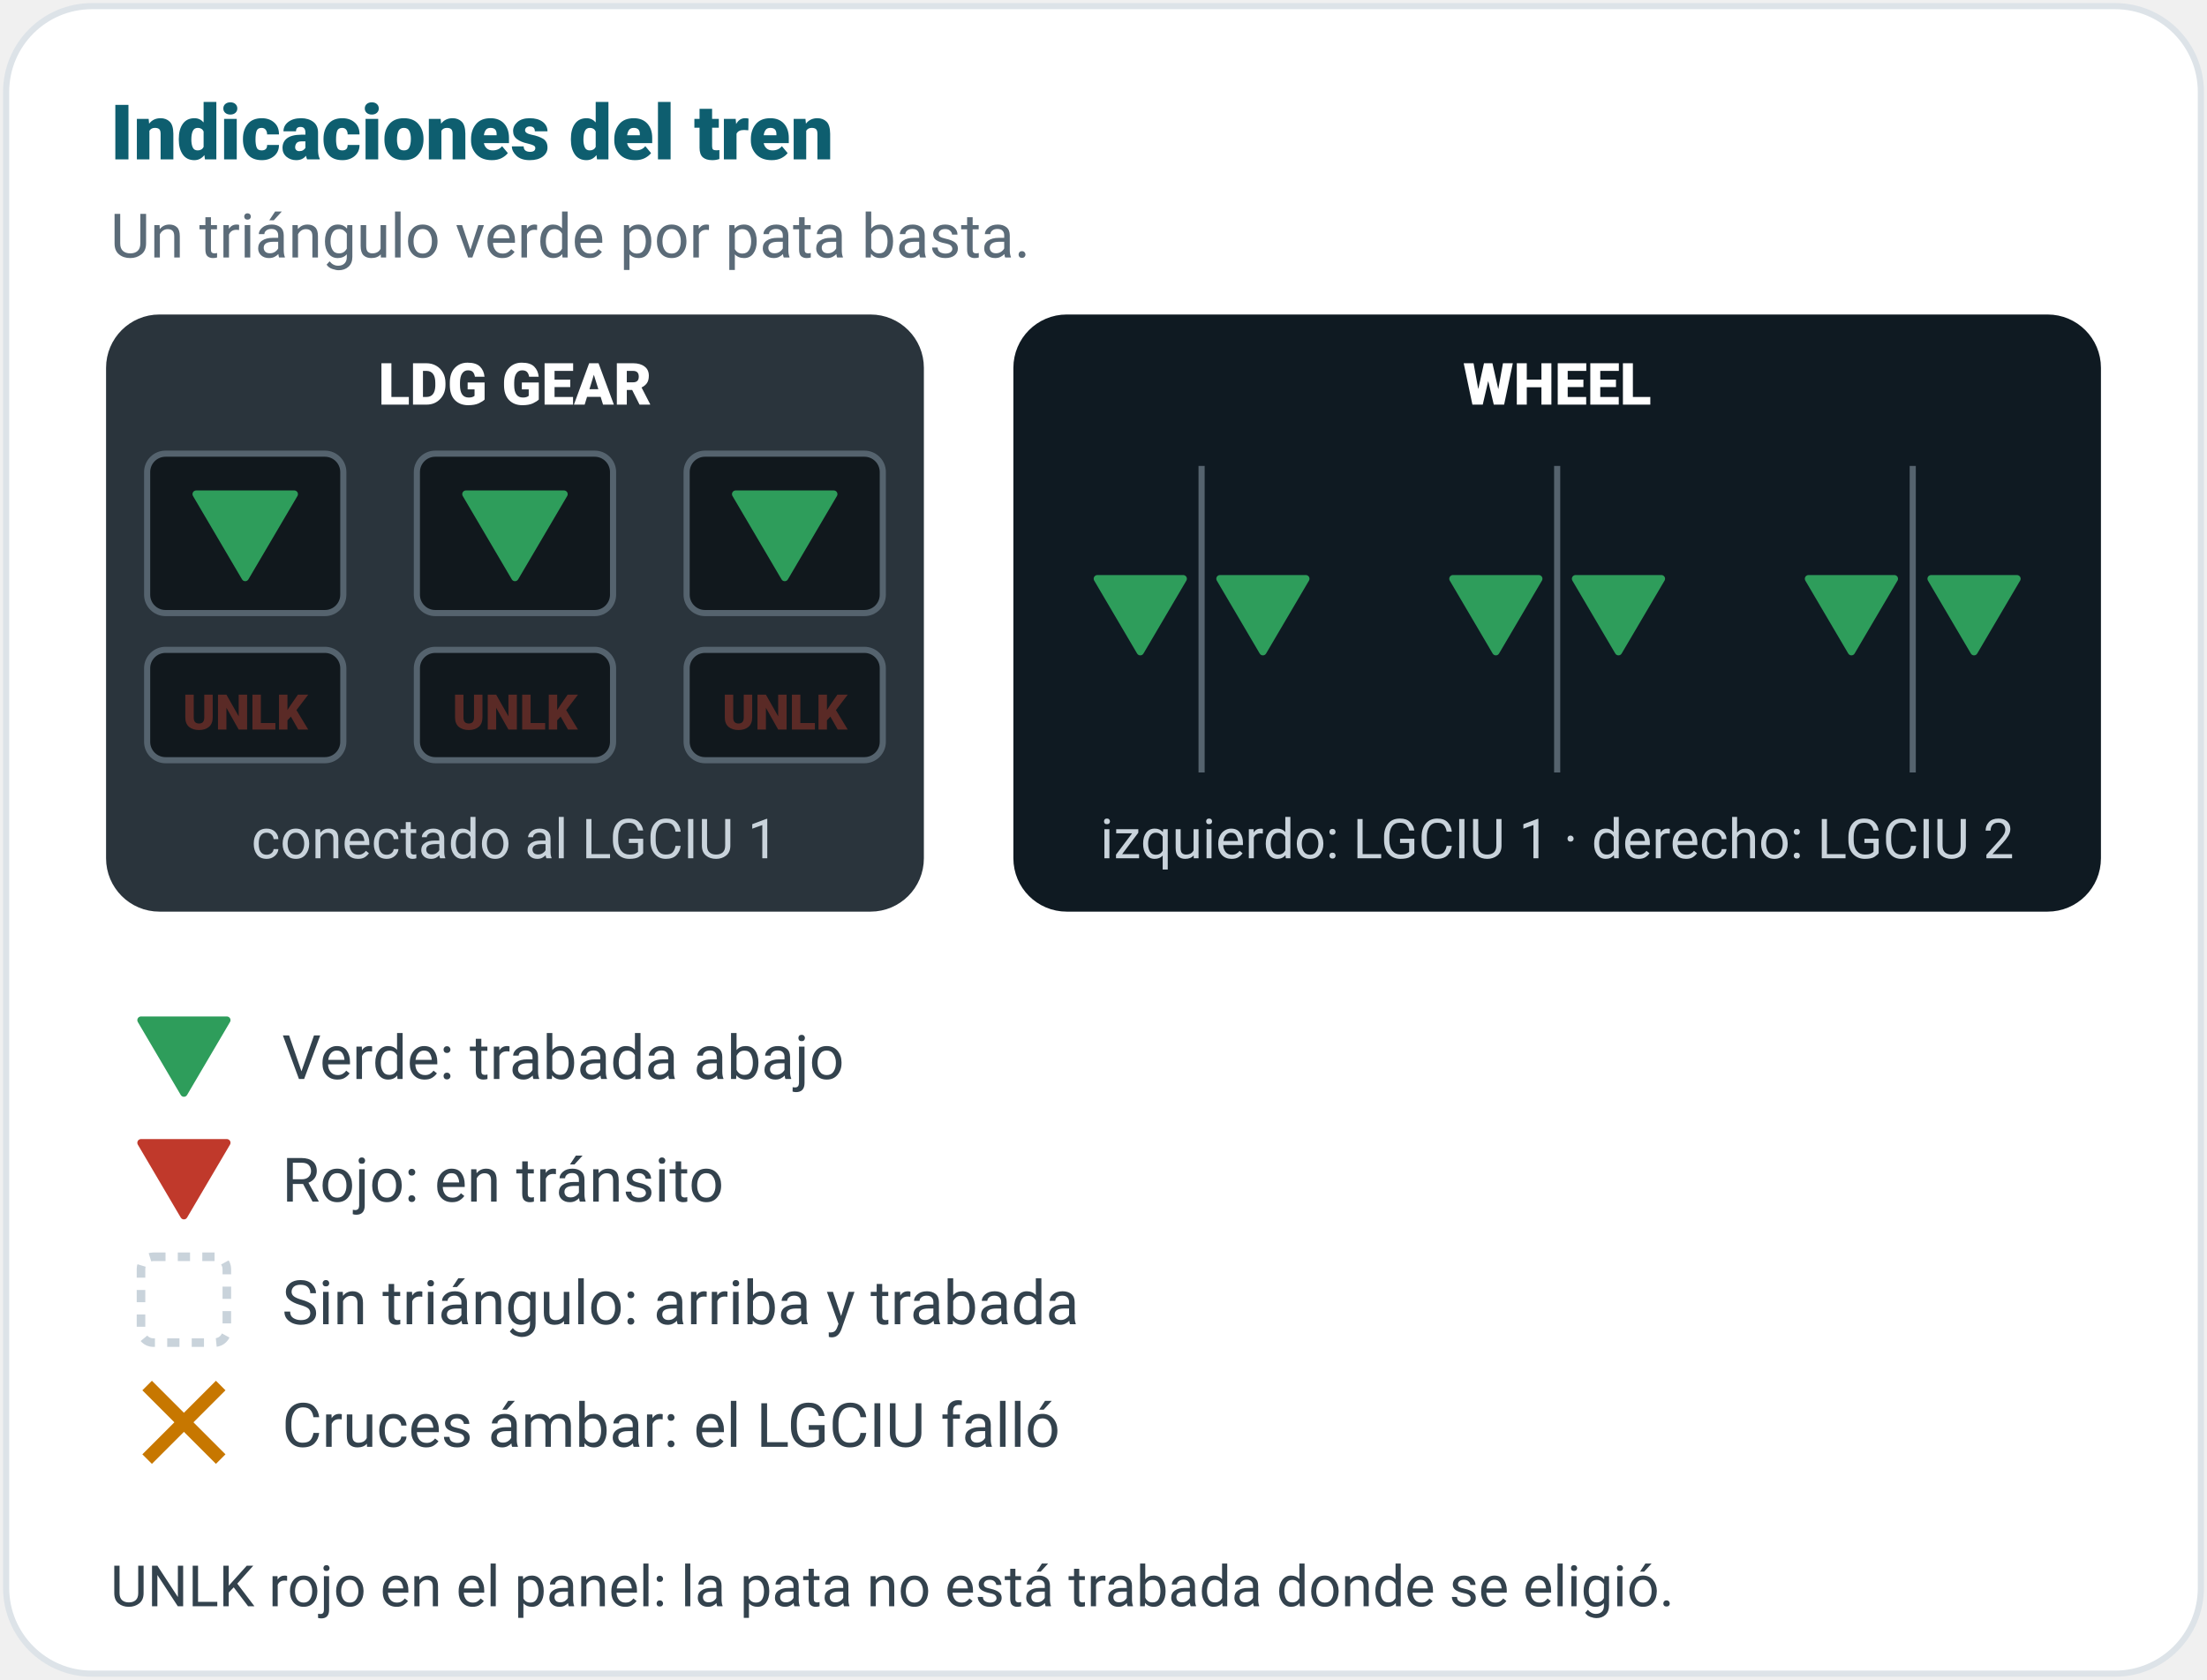
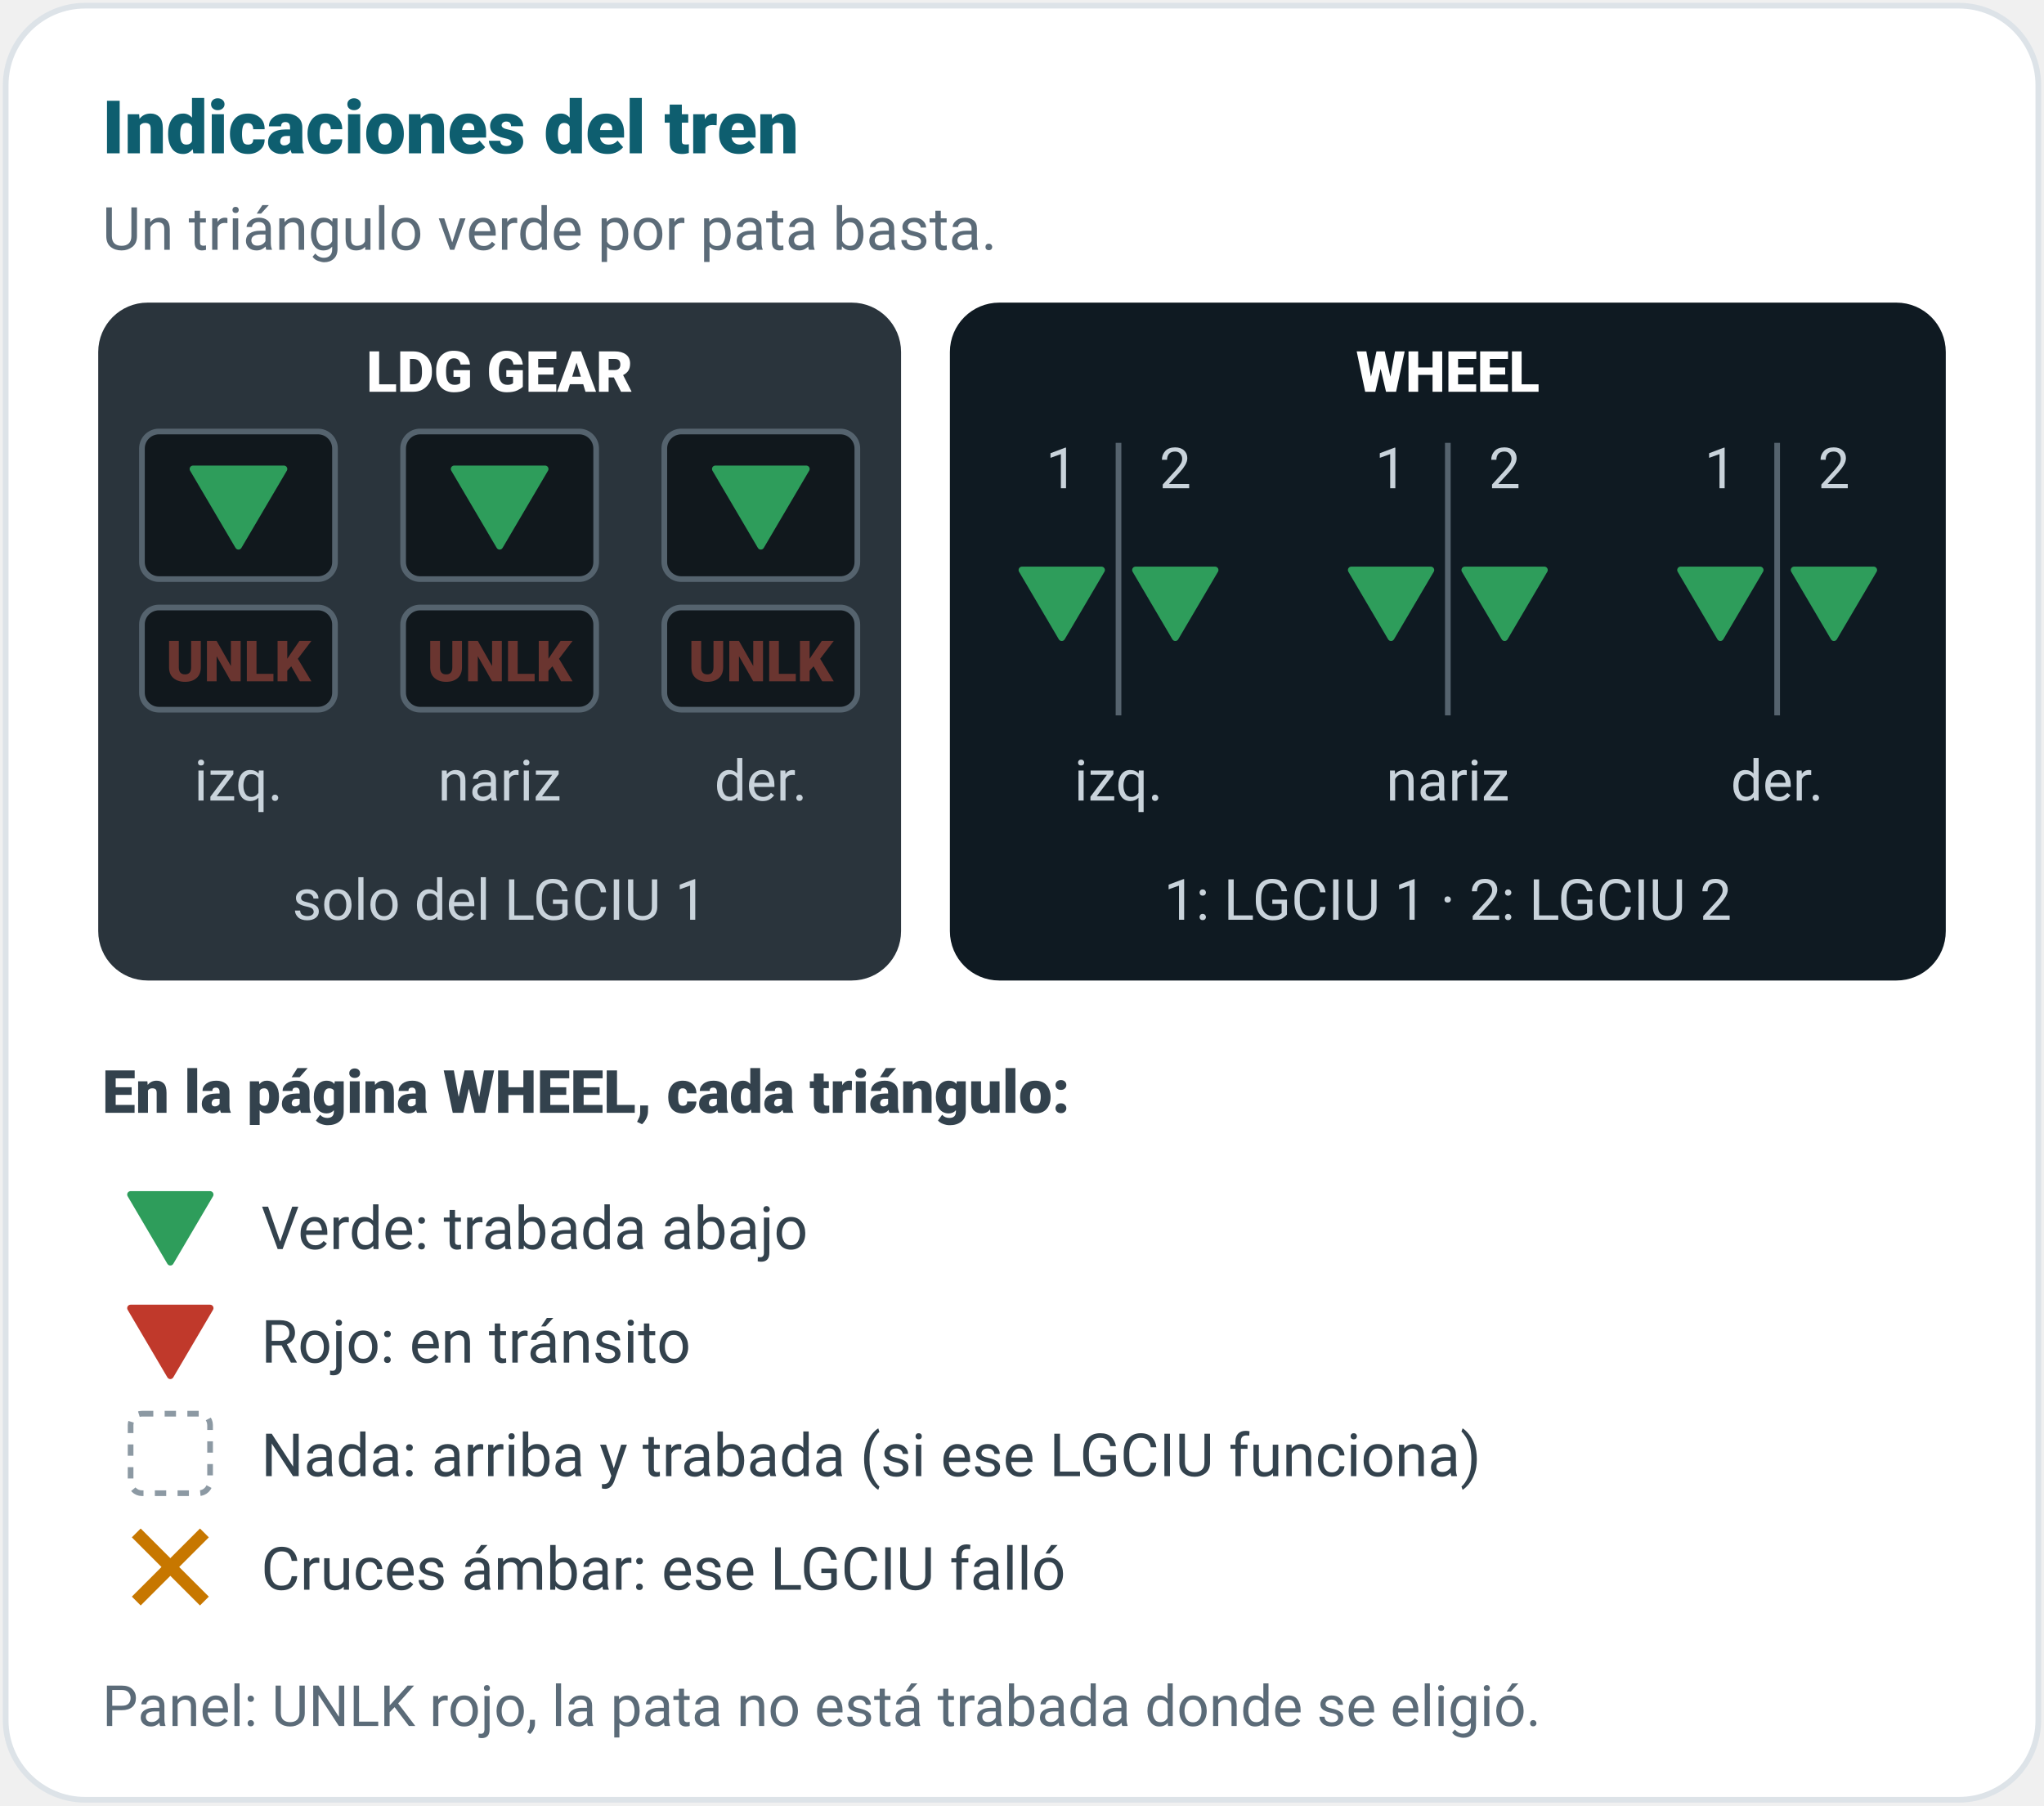
- <svg xmlns="http://www.w3.org/2000/svg" viewBox="0 0 360 274" font-family="system-ui, -apple-system, 'Segoe UI', Roboto, sans-serif" role="img" aria-labelledby="t d">
-   <rect x="1" y="1" width="358" height="272" rx="14" fill="#FFFFFF" stroke="#DDE3E8" />
-   <text x="18" y="26" font-size="12.5" font-weight="800" fill="#0E5E6F">Indicaciones del tren</text>
-   <text x="18" y="42" font-size="10" fill="#5B6B78">Un triángulo verde por pata basta.</text>
-   <rect x="18" y="52" width="132" height="96" rx="8" fill="#2A343C" stroke="#2A343C" stroke-width="1.4" />
-   <text x="84" y="66" text-anchor="middle" font-size="9.5" font-weight="800" fill="#FFFFFF">LDG GEAR</text>
-   <rect x="24" y="74" width="32" height="26" rx="3" fill="#11181D" stroke="#55636E" stroke-width="1" />
-   <polygon points="32,80.6 48,80.6 40,94.2" fill="#2E9D5B" stroke="#2E9D5B" stroke-width="1.2" stroke-linejoin="round" />
-   <rect x="24" y="106" width="32" height="18" rx="3" fill="#11181D" stroke="#55636E" stroke-width="1" />
-   <text x="40" y="119" text-anchor="middle" font-size="8" font-weight="800" fill="#5A2A26">UNLK</text>
-   <rect x="68" y="74" width="32" height="26" rx="3" fill="#11181D" stroke="#55636E" stroke-width="1" />
-   <polygon points="76,80.6 92,80.6 84,94.2" fill="#2E9D5B" stroke="#2E9D5B" stroke-width="1.2" stroke-linejoin="round" />
-   <rect x="68" y="106" width="32" height="18" rx="3" fill="#11181D" stroke="#55636E" stroke-width="1" />
-   <text x="84" y="119" text-anchor="middle" font-size="8" font-weight="800" fill="#5A2A26">UNLK</text>
-   <rect x="112" y="74" width="32" height="26" rx="3" fill="#11181D" stroke="#55636E" stroke-width="1" />
-   <polygon points="120,80.6 136,80.6 128,94.2" fill="#2E9D5B" stroke="#2E9D5B" stroke-width="1.2" stroke-linejoin="round" />
-   <rect x="112" y="106" width="32" height="18" rx="3" fill="#11181D" stroke="#55636E" stroke-width="1" />
-   <text x="128" y="119" text-anchor="middle" font-size="8" font-weight="800" fill="#5A2A26">UNLK</text>
-   <text x="84" y="140" text-anchor="middle" font-size="9" fill="#C9D3DB">conectado al LGCIU 1</text>
-   <rect x="166" y="52" width="176" height="96" rx="8" fill="#0F1A22" stroke="#0F1A22" stroke-width="1.4" />
-   <text x="254" y="66" text-anchor="middle" font-size="9.5" font-weight="800" fill="#FFFFFF">WHEEL</text>
-   <line x1="196" y1="76" x2="196" y2="126" stroke="#55636E" stroke-width="1" />
-   <polygon points="179,94.4 193,94.4 186,106.3" fill="#2E9D5B" stroke="#2E9D5B" stroke-width="1.2" stroke-linejoin="round" />
-   <polygon points="199,94.4 213,94.4 206,106.3" fill="#2E9D5B" stroke="#2E9D5B" stroke-width="1.2" stroke-linejoin="round" />
-   <line x1="254" y1="76" x2="254" y2="126" stroke="#55636E" stroke-width="1" />
-   <polygon points="237,94.4 251,94.4 244,106.3" fill="#2E9D5B" stroke="#2E9D5B" stroke-width="1.2" stroke-linejoin="round" />
-   <polygon points="257,94.4 271,94.4 264,106.3" fill="#2E9D5B" stroke="#2E9D5B" stroke-width="1.2" stroke-linejoin="round" />
-   <line x1="312" y1="76" x2="312" y2="126" stroke="#55636E" stroke-width="1" />
-   <polygon points="295,94.4 309,94.4 302,106.3" fill="#2E9D5B" stroke="#2E9D5B" stroke-width="1.2" stroke-linejoin="round" />
-   <polygon points="315,94.4 329,94.4 322,106.3" fill="#2E9D5B" stroke="#2E9D5B" stroke-width="1.2" stroke-linejoin="round" />
-   <text x="254" y="140" text-anchor="middle" font-size="9" fill="#C9D3DB">izquierdo: LGCIU 1 · derecho: LGCIU 2</text>
-   <polygon points="23,166.4 37,166.4 30,178.3" fill="#2E9D5B" stroke="#2E9D5B" stroke-width="1.2" stroke-linejoin="round" />
-   <text x="46" y="176" font-size="10" fill="#33424D">Verde: trabada abajo</text>
-   <polygon points="23,186.4 37,186.4 30,198.3" fill="#C0392B" stroke="#C0392B" stroke-width="1.2" stroke-linejoin="round" />
-   <text x="46" y="196" font-size="10" fill="#33424D">Rojo: en tránsito</text>
-   <rect x="23" y="205" width="14" height="14" rx="2" fill="#FFFFFF" stroke="#C9D3DB" stroke-width="1.4" stroke-dasharray="2 2" />
-   <text x="46" y="216" font-size="10" fill="#33424D">Sin triángulo: arriba y trabada</text>
-   <line x1="24" y1="226" x2="36" y2="238" stroke="#C77700" stroke-width="2.2" />
-   <line x1="24" y1="238" x2="36" y2="226" stroke="#C77700" stroke-width="2.2" />
-   <text x="46" y="236" font-size="10" fill="#33424D">Cruces ámbar: el LGCIU falló</text>
-   <text x="18" y="262" font-size="9.3" fill="#33424D">UNLK rojo en el panel: la pata no está trabada donde se eligió.</text>
+ <svg xmlns="http://www.w3.org/2000/svg" viewBox="0 0 360 318" font-family="system-ui, -apple-system, 'Segoe UI', Roboto, sans-serif" role="img" aria-labelledby="t d">
+   <rect x="1" y="1" width="358" height="316" rx="14" fill="#FFFFFF" stroke="#DDE3E8" />
+   <text x="18" y="27" font-size="13" font-weight="800" fill="#0E5E6F">Indicaciones del tren</text>
+   <text x="18" y="44" font-size="10.5" fill="#5B6B78">Un triángulo verde por pata basta.</text>
+   <rect x="18" y="54" width="140" height="118" rx="8" fill="#2A343C" stroke="#2A343C" stroke-width="1.4" />
+   <text x="88" y="69" text-anchor="middle" font-size="10" font-weight="800" fill="#FFFFFF">LDG GEAR</text>
+   <rect x="25" y="76" width="34" height="26" rx="3" fill="#11181D" stroke="#55636E" stroke-width="1" />
+   <polygon points="34,82.6 50,82.6 42,96.2" fill="#2E9D5B" stroke="#2E9D5B" stroke-width="1.2" stroke-linejoin="round" />
+   <rect x="25" y="107" width="34" height="18" rx="3" fill="#11181D" stroke="#55636E" stroke-width="1" />
+   <text x="42" y="120" text-anchor="middle" font-size="10" font-weight="800" fill="#6A3530">UNLK</text>
+   <text x="42" y="141" text-anchor="middle" font-size="10" fill="#C9D3DB">izq.</text>
+   <rect x="71" y="76" width="34" height="26" rx="3" fill="#11181D" stroke="#55636E" stroke-width="1" />
+   <polygon points="80,82.6 96,82.6 88,96.2" fill="#2E9D5B" stroke="#2E9D5B" stroke-width="1.2" stroke-linejoin="round" />
+   <rect x="71" y="107" width="34" height="18" rx="3" fill="#11181D" stroke="#55636E" stroke-width="1" />
+   <text x="88" y="120" text-anchor="middle" font-size="10" font-weight="800" fill="#6A3530">UNLK</text>
+   <text x="88" y="141" text-anchor="middle" font-size="10" fill="#C9D3DB">nariz</text>
+   <rect x="117" y="76" width="34" height="26" rx="3" fill="#11181D" stroke="#55636E" stroke-width="1" />
+   <polygon points="126,82.6 142,82.6 134,96.2" fill="#2E9D5B" stroke="#2E9D5B" stroke-width="1.2" stroke-linejoin="round" />
+   <rect x="117" y="107" width="34" height="18" rx="3" fill="#11181D" stroke="#55636E" stroke-width="1" />
+   <text x="134" y="120" text-anchor="middle" font-size="10" font-weight="800" fill="#6A3530">UNLK</text>
+   <text x="134" y="141" text-anchor="middle" font-size="10" fill="#C9D3DB">der.</text>
+   <text x="88" y="162" text-anchor="middle" font-size="10" fill="#C9D3DB">solo del LGCIU 1</text>
+   <rect x="168" y="54" width="174" height="118" rx="8" fill="#0F1A22" stroke="#0F1A22" stroke-width="1.4" />
+   <text x="255" y="69" text-anchor="middle" font-size="10" font-weight="800" fill="#FFFFFF">WHEEL</text>
+   <text x="187" y="86" text-anchor="middle" font-size="10" fill="#C9D3DB">1</text>
+   <text x="207" y="86" text-anchor="middle" font-size="10" fill="#C9D3DB">2</text>
+   <line x1="197" y1="78" x2="197" y2="126" stroke="#55636E" stroke-width="1" />
+   <polygon points="180,100.4 194,100.4 187,112.3" fill="#2E9D5B" stroke="#2E9D5B" stroke-width="1.2" stroke-linejoin="round" />
+   <polygon points="200,100.4 214,100.4 207,112.3" fill="#2E9D5B" stroke="#2E9D5B" stroke-width="1.2" stroke-linejoin="round" />
+   <text x="197" y="141" text-anchor="middle" font-size="10" fill="#C9D3DB">izq.</text>
+   <text x="245" y="86" text-anchor="middle" font-size="10" fill="#C9D3DB">1</text>
+   <text x="265" y="86" text-anchor="middle" font-size="10" fill="#C9D3DB">2</text>
+   <line x1="255" y1="78" x2="255" y2="126" stroke="#55636E" stroke-width="1" />
+   <polygon points="238,100.4 252,100.4 245,112.3" fill="#2E9D5B" stroke="#2E9D5B" stroke-width="1.2" stroke-linejoin="round" />
+   <polygon points="258,100.4 272,100.4 265,112.3" fill="#2E9D5B" stroke="#2E9D5B" stroke-width="1.2" stroke-linejoin="round" />
+   <text x="255" y="141" text-anchor="middle" font-size="10" fill="#C9D3DB">nariz</text>
+   <text x="303" y="86" text-anchor="middle" font-size="10" fill="#C9D3DB">1</text>
+   <text x="323" y="86" text-anchor="middle" font-size="10" fill="#C9D3DB">2</text>
+   <line x1="313" y1="78" x2="313" y2="126" stroke="#55636E" stroke-width="1" />
+   <polygon points="296,100.4 310,100.4 303,112.3" fill="#2E9D5B" stroke="#2E9D5B" stroke-width="1.2" stroke-linejoin="round" />
+   <polygon points="316,100.4 330,100.4 323,112.3" fill="#2E9D5B" stroke="#2E9D5B" stroke-width="1.2" stroke-linejoin="round" />
+   <text x="313" y="141" text-anchor="middle" font-size="10" fill="#C9D3DB">der.</text>
+   <text x="255" y="162" text-anchor="middle" font-size="10" fill="#C9D3DB">1: LGCIU 1 · 2: LGCIU 2</text>
+   <text x="18" y="196" font-size="10.5" font-weight="800" fill="#33424D">En la página WHEEL, cada triángulo:</text>
+   <polygon points="23,210.4 37,210.4 30,222.3" fill="#2E9D5B" stroke="#2E9D5B" stroke-width="1.2" stroke-linejoin="round" />
+   <text x="46" y="220" font-size="10.5" fill="#33424D">Verde: trabada abajo</text>
+   <polygon points="23,230.4 37,230.4 30,242.3" fill="#C0392B" stroke="#C0392B" stroke-width="1.2" stroke-linejoin="round" />
+   <text x="46" y="240" font-size="10.5" fill="#33424D">Rojo: en tránsito</text>
+   <rect x="23" y="249" width="14" height="14" rx="2" fill="#FFFFFF" stroke="#8C99A3" stroke-width="1" stroke-dasharray="2 2" />
+   <text x="46" y="260" font-size="10.5" fill="#33424D">Nada: arriba y trabada (si ese LGCIU funciona)</text>
+   <line x1="24" y1="270" x2="36" y2="282" stroke="#C77700" stroke-width="2.2" />
+   <line x1="24" y1="282" x2="36" y2="270" stroke="#C77700" stroke-width="2.2" />
+   <text x="46" y="280" font-size="10.5" fill="#33424D">Cruces ámbar: ese LGCIU falló</text>
+   <text x="18" y="304" font-size="10" fill="#5B6B78">Panel: UNLK rojo, la pata no está trabada donde se eligió.</text>
</svg>
